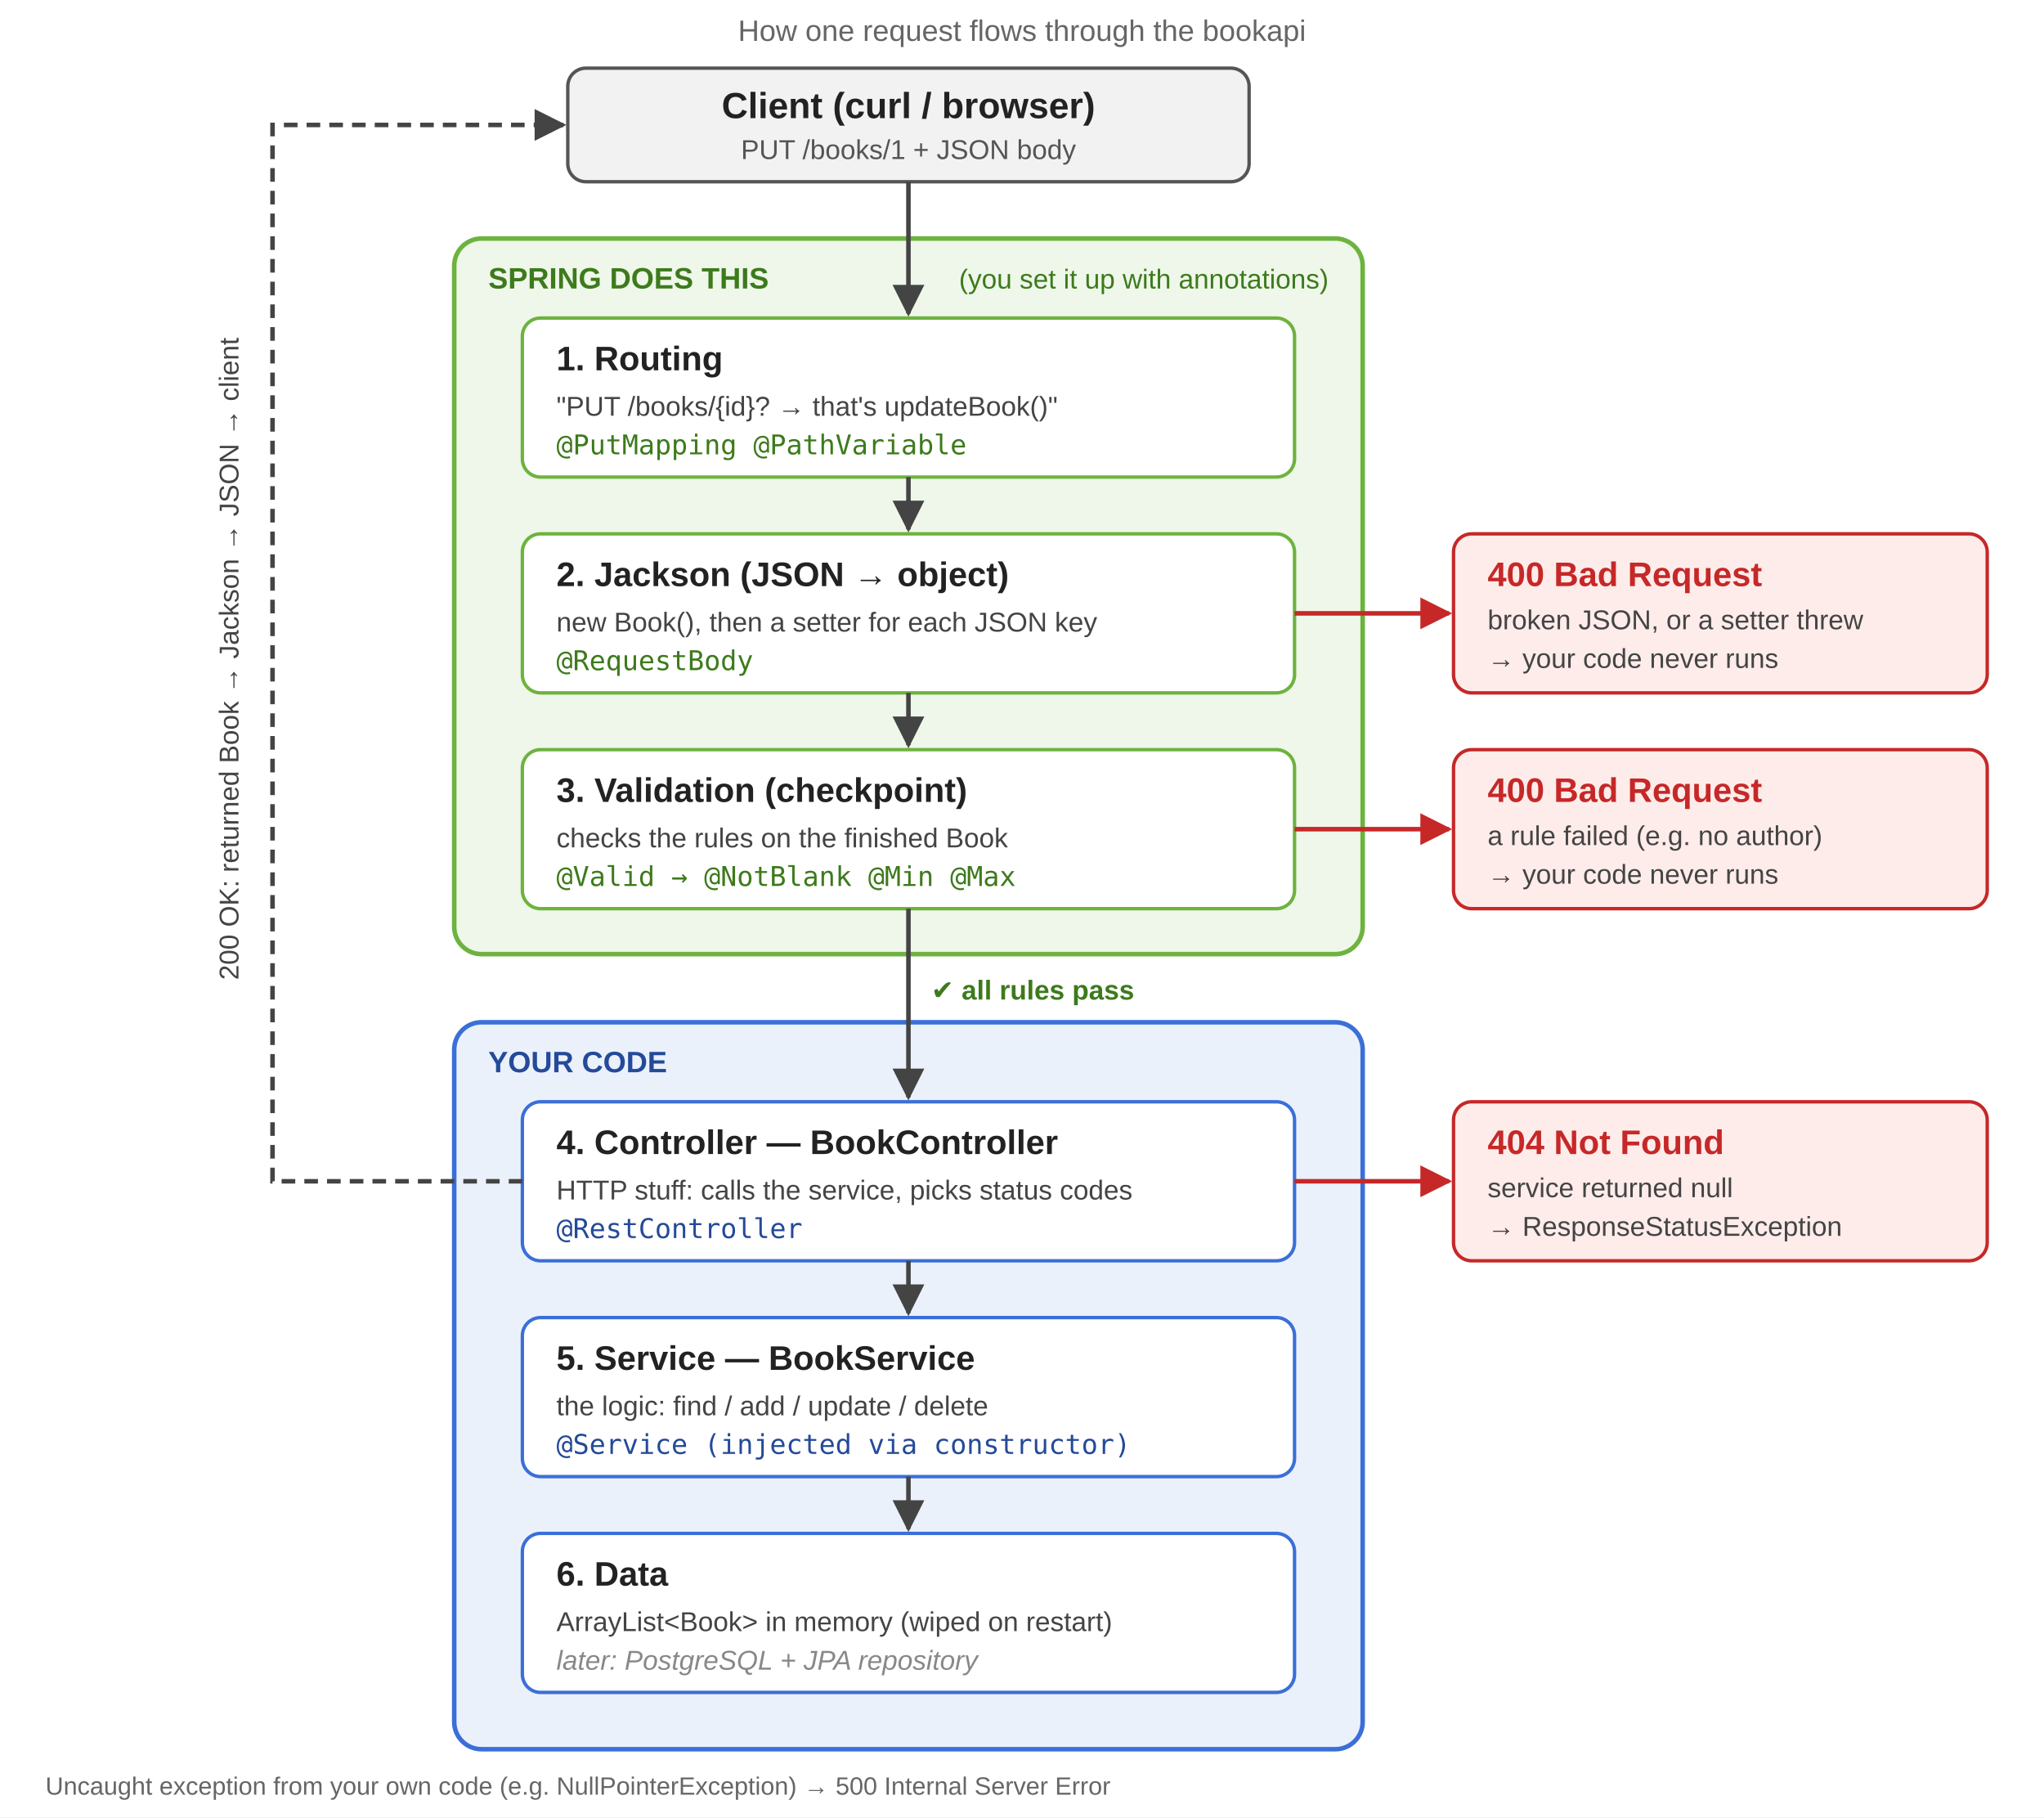
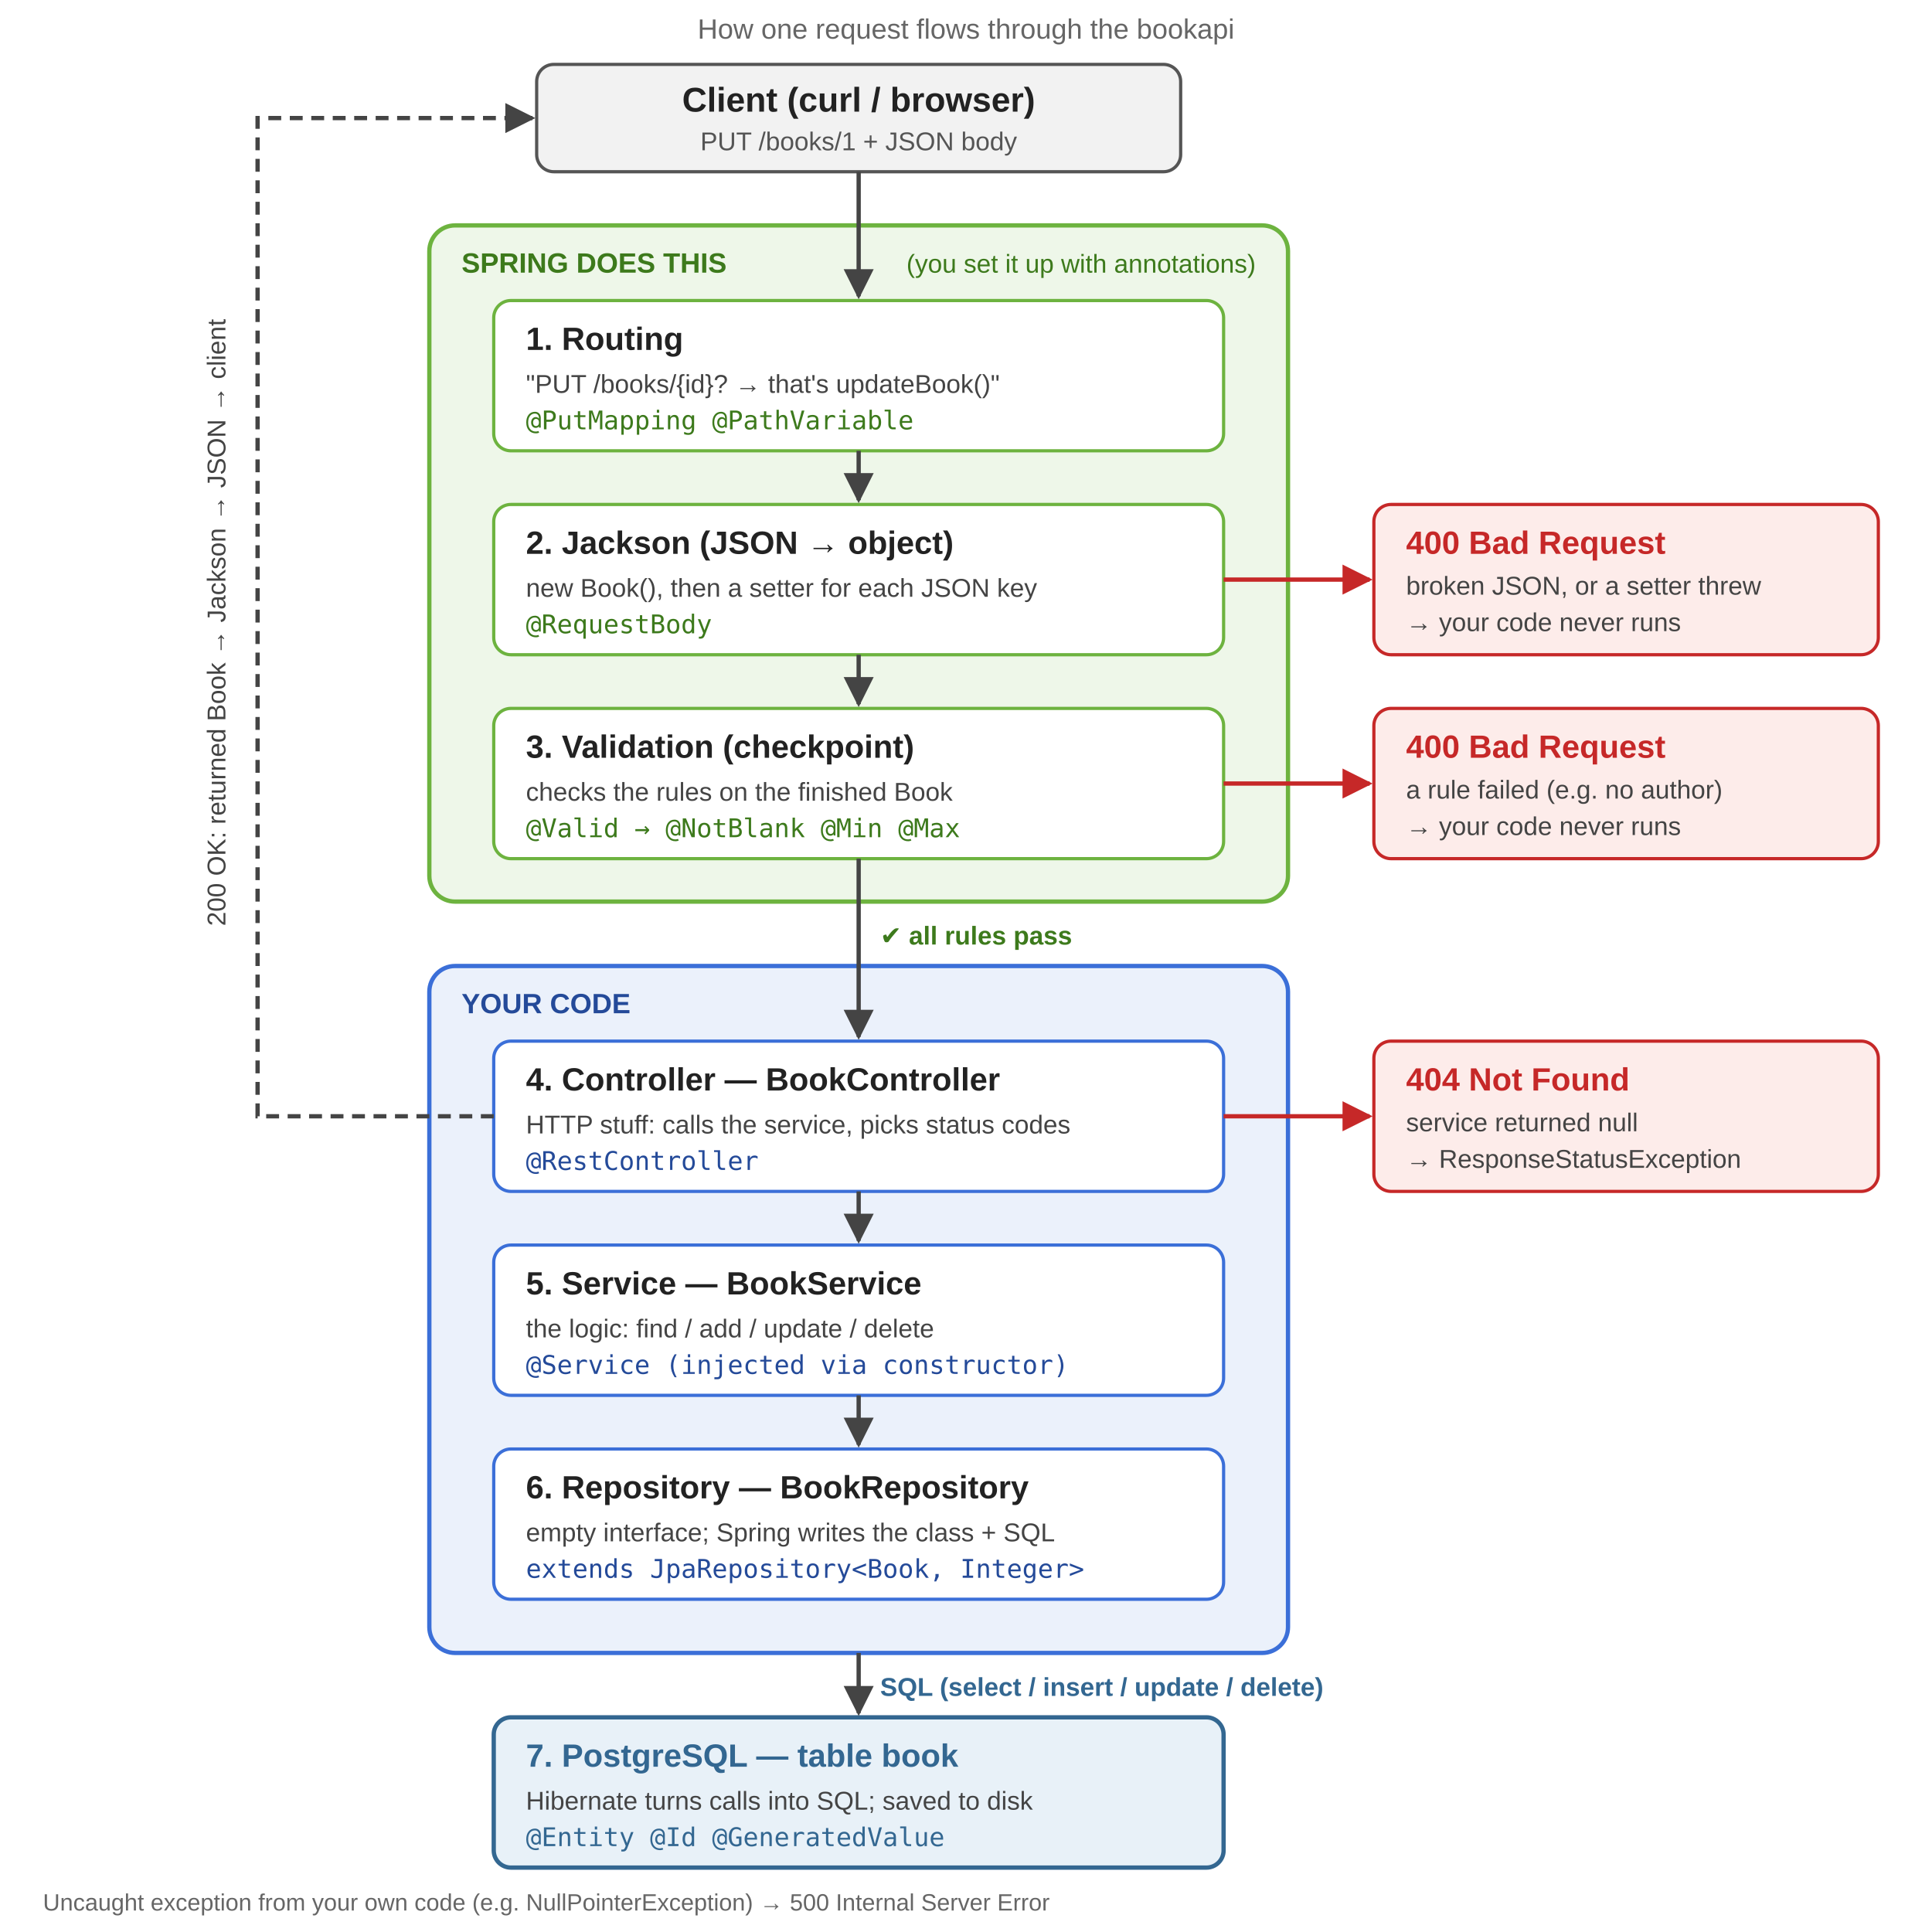
- <svg xmlns="http://www.w3.org/2000/svg" viewBox="0 0 900 800" width="900" height="800" font-family="Segoe UI, Arial, sans-serif">
+ <svg xmlns="http://www.w3.org/2000/svg" viewBox="0 0 900 900" width="900" height="900" font-family="Segoe UI, Arial, sans-serif">
  <defs>
    <marker id="arrow" viewBox="0 0 10 10" refX="9" refY="5" markerWidth="7" markerHeight="7" orient="auto-start-reverse">
      <path d="M0,0 L10,5 L0,10 z" fill="#444" />
    </marker>
    <marker id="arrowRed" viewBox="0 0 10 10" refX="9" refY="5" markerWidth="7" markerHeight="7" orient="auto-start-reverse">
      <path d="M0,0 L10,5 L0,10 z" fill="#c62828" />
    </marker>
  </defs>
-   <rect width="900" height="800" fill="#ffffff" />
+   <rect width="900" height="900" fill="#ffffff" />
  <text x="450" y="18" text-anchor="middle" font-size="13" fill="#666">How one request flows through the bookapi</text>
  <rect x="250" y="30" width="300" height="50" rx="8" fill="#f2f2f2" stroke="#555" stroke-width="1.5" />
  <text x="400" y="52" text-anchor="middle" font-size="16" font-weight="bold" fill="#222">Client (curl / browser)</text>
  <text x="400" y="70" text-anchor="middle" font-size="12" fill="#555">PUT /books/1  +  JSON body</text>
  <rect x="200" y="105" width="400" height="315" rx="12" fill="#eef7e9" stroke="#6db33f" stroke-width="2" />
  <text x="215" y="127" font-size="13" font-weight="bold" fill="#3d7a1c">SPRING DOES THIS</text>
  <text x="585" y="127" font-size="12" fill="#3d7a1c" text-anchor="end">(you set it up with annotations)</text>
  <rect x="230" y="140" width="340" height="70" rx="8" fill="#fff" stroke="#6db33f" stroke-width="1.5" />
  <text x="245" y="163" font-size="15" font-weight="bold" fill="#222">1. Routing</text>
  <text x="245" y="183" font-size="12" fill="#444">"PUT /books/{id}? → that's updateBook()"</text>
  <text x="245" y="200" font-size="12" fill="#3d7a1c" font-family="Consolas, monospace">@PutMapping  @PathVariable</text>
  <rect x="230" y="235" width="340" height="70" rx="8" fill="#fff" stroke="#6db33f" stroke-width="1.5" />
  <text x="245" y="258" font-size="15" font-weight="bold" fill="#222">2. Jackson (JSON → object)</text>
  <text x="245" y="278" font-size="12" fill="#444">new Book(), then a setter for each JSON key</text>
  <text x="245" y="295" font-size="12" fill="#3d7a1c" font-family="Consolas, monospace">@RequestBody</text>
  <rect x="230" y="330" width="340" height="70" rx="8" fill="#fff" stroke="#6db33f" stroke-width="1.5" />
  <text x="245" y="353" font-size="15" font-weight="bold" fill="#222">3. Validation (checkpoint)</text>
  <text x="245" y="373" font-size="12" fill="#444">checks the rules on the finished Book</text>
  <text x="245" y="390" font-size="12" fill="#3d7a1c" font-family="Consolas, monospace">@Valid → @NotBlank @Min @Max</text>
  <rect x="200" y="450" width="400" height="320" rx="12" fill="#ebf1fb" stroke="#3b6fd8" stroke-width="2" />
  <text x="215" y="472" font-size="13" font-weight="bold" fill="#244a99">YOUR CODE</text>
  <rect x="230" y="485" width="340" height="70" rx="8" fill="#fff" stroke="#3b6fd8" stroke-width="1.5" />
  <text x="245" y="508" font-size="15" font-weight="bold" fill="#222">4. Controller — BookController</text>
  <text x="245" y="528" font-size="12" fill="#444">HTTP stuff: calls the service, picks status codes</text>
  <text x="245" y="545" font-size="12" fill="#244a99" font-family="Consolas, monospace">@RestController</text>
  <rect x="230" y="580" width="340" height="70" rx="8" fill="#fff" stroke="#3b6fd8" stroke-width="1.5" />
  <text x="245" y="603" font-size="15" font-weight="bold" fill="#222">5. Service — BookService</text>
  <text x="245" y="623" font-size="12" fill="#444">the logic: find / add / update / delete</text>
  <text x="245" y="640" font-size="12" fill="#244a99" font-family="Consolas, monospace">@Service  (injected via constructor)</text>
  <rect x="230" y="675" width="340" height="70" rx="8" fill="#fff" stroke="#3b6fd8" stroke-width="1.5" />
-   <text x="245" y="698" font-size="15" font-weight="bold" fill="#222">6. Data</text>
-   <text x="245" y="718" font-size="12" fill="#444">ArrayList&lt;Book&gt; in memory (wiped on restart)</text>
-   <text x="245" y="735" font-size="12" fill="#888" font-style="italic">later: PostgreSQL + JPA repository</text>
+   <text x="245" y="698" font-size="15" font-weight="bold" fill="#222">6. Repository — BookRepository</text>
+   <text x="245" y="718" font-size="12" fill="#444">empty interface; Spring writes the class + SQL</text>
+   <text x="245" y="735" font-size="12" fill="#244a99" font-family="Consolas, monospace">extends JpaRepository&lt;Book, Integer&gt;</text>
+   <rect x="230" y="800" width="340" height="70" rx="8" fill="#e8f1f8" stroke="#336791" stroke-width="2" />
+   <text x="245" y="823" font-size="15" font-weight="bold" fill="#336791">7. PostgreSQL — table book</text>
+   <text x="245" y="843" font-size="12" fill="#444">Hibernate turns calls into SQL; saved to disk</text>
+   <text x="245" y="860" font-size="12" fill="#336791" font-family="Consolas, monospace">@Entity  @Id  @GeneratedValue</text>
+   <line x1="400" y1="770" x2="400" y2="798" stroke="#444" stroke-width="2" marker-end="url(#arrow)" />
+   <text x="410" y="790" font-size="12" fill="#336791" font-weight="bold">SQL (select / insert / update / delete)</text>
  <line x1="400" y1="80" x2="400" y2="138" stroke="#444" stroke-width="2" marker-end="url(#arrow)" />
  <line x1="400" y1="210" x2="400" y2="233" stroke="#444" stroke-width="2" marker-end="url(#arrow)" />
  <line x1="400" y1="305" x2="400" y2="328" stroke="#444" stroke-width="2" marker-end="url(#arrow)" />
  <line x1="400" y1="400" x2="400" y2="483" stroke="#444" stroke-width="2" marker-end="url(#arrow)" />
  <text x="410" y="440" font-size="12" fill="#3d7a1c" font-weight="bold">✔ all rules pass</text>
  <line x1="400" y1="555" x2="400" y2="578" stroke="#444" stroke-width="2" marker-end="url(#arrow)" />
  <line x1="400" y1="650" x2="400" y2="673" stroke="#444" stroke-width="2" marker-end="url(#arrow)" />
  <rect x="640" y="235" width="235" height="70" rx="8" fill="#fdecea" stroke="#c62828" stroke-width="1.5" />
  <text x="655" y="258" font-size="15" font-weight="bold" fill="#c62828">400 Bad Request</text>
  <text x="655" y="277" font-size="12" fill="#444">broken JSON, or a setter threw</text>
  <text x="655" y="294" font-size="12" fill="#444">→ your code never runs</text>
  <line x1="570" y1="270" x2="638" y2="270" stroke="#c62828" stroke-width="2" marker-end="url(#arrowRed)" />
  <rect x="640" y="330" width="235" height="70" rx="8" fill="#fdecea" stroke="#c62828" stroke-width="1.5" />
  <text x="655" y="353" font-size="15" font-weight="bold" fill="#c62828">400 Bad Request</text>
  <text x="655" y="372" font-size="12" fill="#444">a rule failed (e.g. no author)</text>
  <text x="655" y="389" font-size="12" fill="#444">→ your code never runs</text>
  <line x1="570" y1="365" x2="638" y2="365" stroke="#c62828" stroke-width="2" marker-end="url(#arrowRed)" />
  <rect x="640" y="485" width="235" height="70" rx="8" fill="#fdecea" stroke="#c62828" stroke-width="1.5" />
  <text x="655" y="508" font-size="15" font-weight="bold" fill="#c62828">404 Not Found</text>
  <text x="655" y="527" font-size="12" fill="#444">service returned null</text>
  <text x="655" y="544" font-size="12" fill="#444">→ ResponseStatusException</text>
  <line x1="570" y1="520" x2="638" y2="520" stroke="#c62828" stroke-width="2" marker-end="url(#arrowRed)" />
  <path d="M230,520 L120,520 L120,55 L248,55" fill="none" stroke="#444" stroke-width="2" stroke-dasharray="6 4" marker-end="url(#arrow)" />
  <text x="105" y="290" font-size="12" fill="#444" text-anchor="middle" transform="rotate(-90 105 290)">200 OK: returned Book → Jackson → JSON → client</text>
-   <text x="20" y="790" font-size="11" fill="#666">Uncaught exception from your own code (e.g. NullPointerException) → 500 Internal Server Error</text>
+   <text x="20" y="890" font-size="11" fill="#666">Uncaught exception from your own code (e.g. NullPointerException) → 500 Internal Server Error</text>
</svg>
